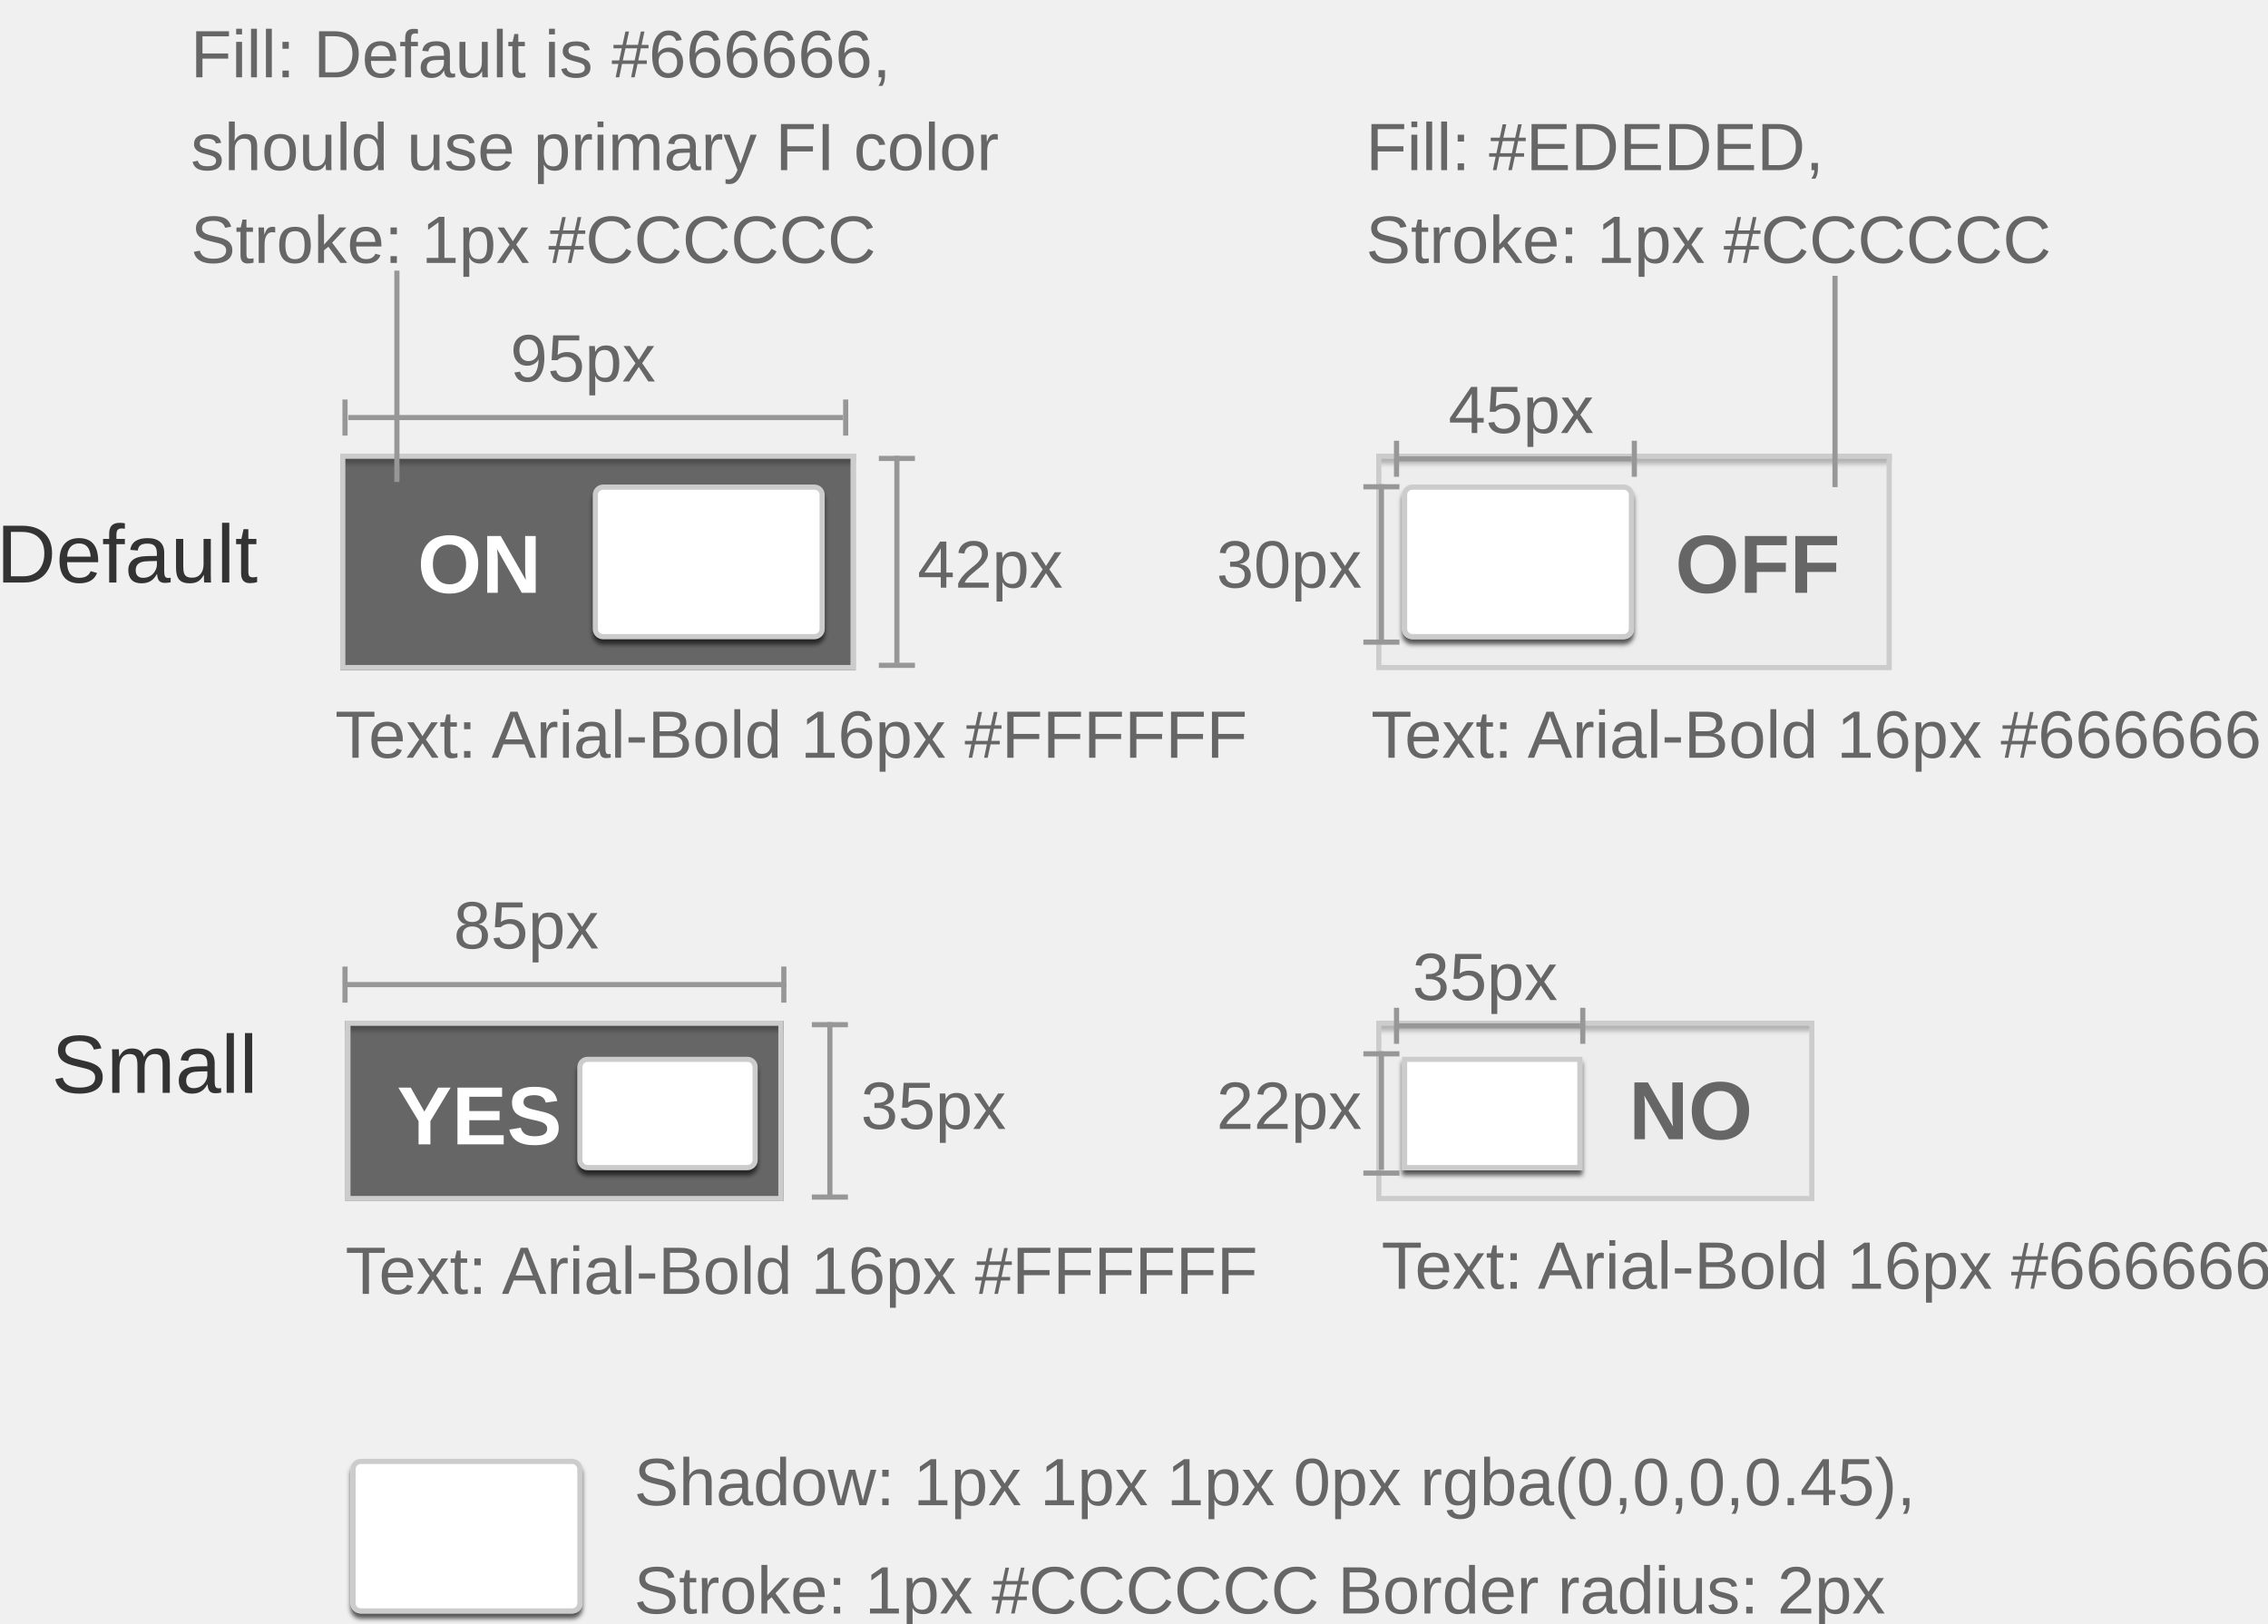
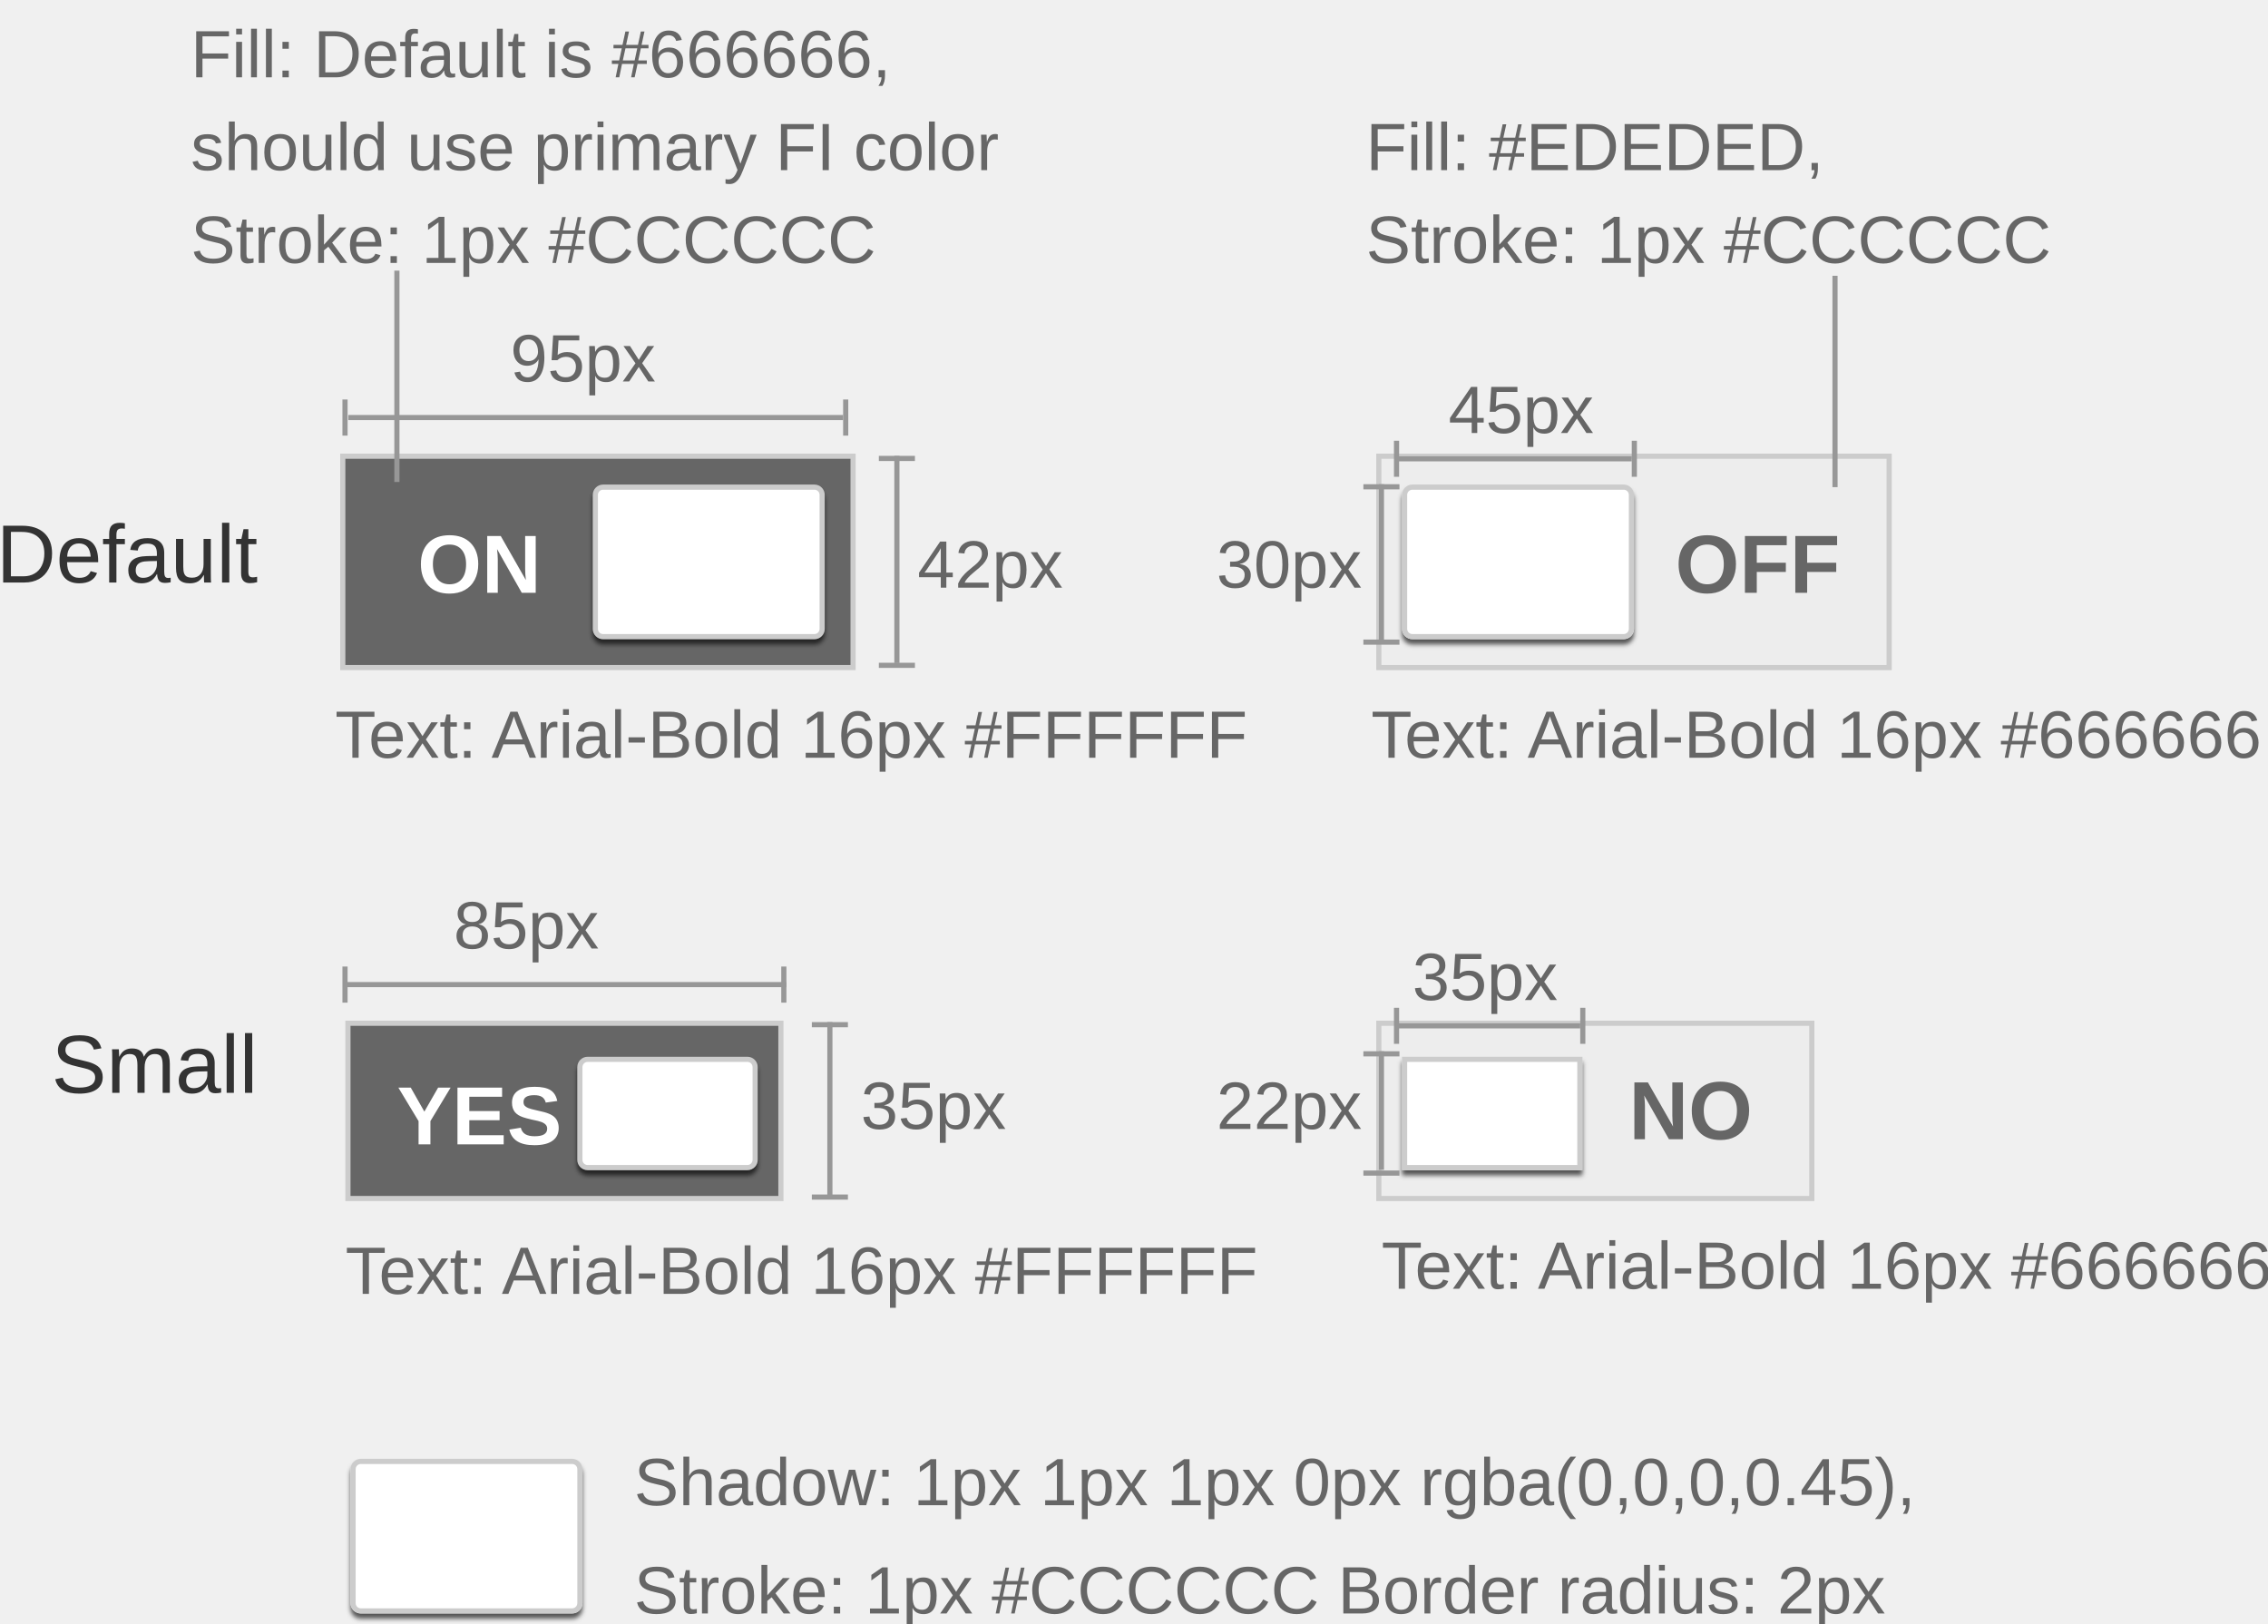
<svg xmlns="http://www.w3.org/2000/svg" xmlns:xlink="http://www.w3.org/1999/xlink" width="440px" height="315px" viewBox="0 0 440 315" version="1.1">
  <defs>
    <rect id="path-1" x="0" y="0" width="85" height="35" />
-     <filter x="-50%" y="-50%" width="200%" height="200%" filterUnits="objectBoundingBox" id="filter-2">
-       <feGaussianBlur stdDeviation="0.5" in="SourceAlpha" result="shadowBlurInner1" />
-       <feOffset dx="0" dy="2" in="shadowBlurInner1" result="shadowOffsetInner1" />
-       <feComposite in="shadowOffsetInner1" in2="SourceAlpha" operator="arithmetic" k2="-1" k3="1" result="shadowInnerInner1" />
-       <feColorMatrix values="0 0 0 0 0   0 0 0 0 0   0 0 0 0 0  0 0 0 0.25 0" type="matrix" in="shadowInnerInner1" />
-     </filter>
-     <mask id="mask-3" maskContentUnits="userSpaceOnUse" maskUnits="objectBoundingBox" x="0" y="0" width="85" height="35" fill="white">
+     <mask id="mask-2" maskContentUnits="userSpaceOnUse" maskUnits="objectBoundingBox" x="0" y="0" width="85" height="35" fill="white">
      <use xlink:href="#path-1" />
    </mask>
-     <rect id="path-4" x="45" y="7" width="35" height="22" rx="2" />
-     <filter x="-50%" y="-50%" width="200%" height="200%" filterUnits="objectBoundingBox" id="filter-5">
-       <feOffset dx="0" dy="1" in="SourceAlpha" result="shadowOffsetOuter1" />
-       <feGaussianBlur stdDeviation="0.5" in="shadowOffsetOuter1" result="shadowBlurOuter1" />
-       <feComposite in="shadowBlurOuter1" in2="SourceAlpha" operator="out" result="shadowBlurOuter1" />
-       <feColorMatrix values="0 0 0 0 0   0 0 0 0 0   0 0 0 0 0  0 0 0 0.65 0" type="matrix" in="shadowBlurOuter1" />
-     </filter>
-     <mask id="mask-6" maskContentUnits="userSpaceOnUse" maskUnits="objectBoundingBox" x="0" y="0" width="35" height="22" fill="white">
-       <use xlink:href="#path-4" />
-     </mask>
-     <rect id="path-7" x="0" y="0" width="85" height="35" />
-     <filter x="-50%" y="-50%" width="200%" height="200%" filterUnits="objectBoundingBox" id="filter-8">
-       <feGaussianBlur stdDeviation="0.5" in="SourceAlpha" result="shadowBlurInner1" />
-       <feOffset dx="0" dy="2" in="shadowBlurInner1" result="shadowOffsetInner1" />
-       <feComposite in="shadowOffsetInner1" in2="SourceAlpha" operator="arithmetic" k2="-1" k3="1" result="shadowInnerInner1" />
-       <feColorMatrix values="0 0 0 0 0   0 0 0 0 0   0 0 0 0 0  0 0 0 0.25 0" type="matrix" in="shadowInnerInner1" />
-     </filter>
-     <mask id="mask-9" maskContentUnits="userSpaceOnUse" maskUnits="objectBoundingBox" x="0" y="0" width="85" height="35" fill="white">
-       <use xlink:href="#path-7" />
-     </mask>
-     <rect id="path-10" x="5" y="7" width="35" height="22" />
-     <filter x="-50%" y="-50%" width="200%" height="200%" filterUnits="objectBoundingBox" id="filter-11">
-       <feOffset dx="0" dy="1" in="SourceAlpha" result="shadowOffsetOuter1" />
-       <feGaussianBlur stdDeviation="0.5" in="shadowOffsetOuter1" result="shadowBlurOuter1" />
-       <feComposite in="shadowBlurOuter1" in2="SourceAlpha" operator="out" result="shadowBlurOuter1" />
-       <feColorMatrix values="0 0 0 0 0   0 0 0 0 0   0 0 0 0 0  0 0 0 0.65 0" type="matrix" in="shadowBlurOuter1" />
-     </filter>
-     <mask id="mask-12" maskContentUnits="userSpaceOnUse" maskUnits="objectBoundingBox" x="0" y="0" width="35" height="22" fill="white">
-       <use xlink:href="#path-10" />
-     </mask>
-     <rect id="path-13" x="0" y="0" width="100" height="42" />
+     <rect id="path-3" x="45" y="7" width="35" height="22" rx="2" />
+     <filter x="-50%" y="-50%" width="200%" height="200%" filterUnits="objectBoundingBox" id="filter-4">
+       <feOffset dx="0" dy="1" in="SourceAlpha" result="shadowOffsetOuter1" />
+       <feGaussianBlur stdDeviation="0.5" in="shadowOffsetOuter1" result="shadowBlurOuter1" />
+       <feComposite in="shadowBlurOuter1" in2="SourceAlpha" operator="out" result="shadowBlurOuter1" />
+       <feColorMatrix values="0 0 0 0 0   0 0 0 0 0   0 0 0 0 0  0 0 0 0.65 0" type="matrix" in="shadowBlurOuter1" />
+     </filter>
+     <mask id="mask-5" maskContentUnits="userSpaceOnUse" maskUnits="objectBoundingBox" x="0" y="0" width="35" height="22" fill="white">
+       <use xlink:href="#path-3" />
+     </mask>
+     <rect id="path-6" x="0" y="0" width="85" height="35" />
+     <mask id="mask-7" maskContentUnits="userSpaceOnUse" maskUnits="objectBoundingBox" x="0" y="0" width="85" height="35" fill="white">
+       <use xlink:href="#path-6" />
+     </mask>
+     <rect id="path-8" x="5" y="7" width="35" height="22" />
+     <filter x="-50%" y="-50%" width="200%" height="200%" filterUnits="objectBoundingBox" id="filter-9">
+       <feOffset dx="0" dy="1" in="SourceAlpha" result="shadowOffsetOuter1" />
+       <feGaussianBlur stdDeviation="0.5" in="shadowOffsetOuter1" result="shadowBlurOuter1" />
+       <feComposite in="shadowBlurOuter1" in2="SourceAlpha" operator="out" result="shadowBlurOuter1" />
+       <feColorMatrix values="0 0 0 0 0   0 0 0 0 0   0 0 0 0 0  0 0 0 0.65 0" type="matrix" in="shadowBlurOuter1" />
+     </filter>
+     <mask id="mask-10" maskContentUnits="userSpaceOnUse" maskUnits="objectBoundingBox" x="0" y="0" width="35" height="22" fill="white">
+       <use xlink:href="#path-8" />
+     </mask>
+     <rect id="path-11" x="0" y="0" width="100" height="42" />
+     <mask id="mask-12" maskContentUnits="userSpaceOnUse" maskUnits="objectBoundingBox" x="0" y="0" width="100" height="42" fill="white">
+       <use xlink:href="#path-11" />
+     </mask>
+     <rect id="path-13" x="5" y="6" width="45" height="30" rx="2" />
    <filter x="-50%" y="-50%" width="200%" height="200%" filterUnits="objectBoundingBox" id="filter-14">
-       <feGaussianBlur stdDeviation="0.5" in="SourceAlpha" result="shadowBlurInner1" />
-       <feOffset dx="0" dy="2" in="shadowBlurInner1" result="shadowOffsetInner1" />
-       <feComposite in="shadowOffsetInner1" in2="SourceAlpha" operator="arithmetic" k2="-1" k3="1" result="shadowInnerInner1" />
-       <feColorMatrix values="0 0 0 0 0   0 0 0 0 0   0 0 0 0 0  0 0 0 0.25 0" type="matrix" in="shadowInnerInner1" />
-     </filter>
-     <mask id="mask-15" maskContentUnits="userSpaceOnUse" maskUnits="objectBoundingBox" x="0" y="0" width="100" height="42" fill="white">
+       <feOffset dx="0" dy="1" in="SourceAlpha" result="shadowOffsetOuter1" />
+       <feGaussianBlur stdDeviation="0.5" in="shadowOffsetOuter1" result="shadowBlurOuter1" />
+       <feComposite in="shadowBlurOuter1" in2="SourceAlpha" operator="out" result="shadowBlurOuter1" />
+       <feColorMatrix values="0 0 0 0 0   0 0 0 0 0   0 0 0 0 0  0 0 0 0.65 0" type="matrix" in="shadowBlurOuter1" />
+     </filter>
+     <mask id="mask-15" maskContentUnits="userSpaceOnUse" maskUnits="objectBoundingBox" x="0" y="0" width="45" height="30" fill="white">
      <use xlink:href="#path-13" />
    </mask>
-     <rect id="path-16" x="5" y="6" width="45" height="30" rx="2" />
-     <filter x="-50%" y="-50%" width="200%" height="200%" filterUnits="objectBoundingBox" id="filter-17">
-       <feOffset dx="0" dy="1" in="SourceAlpha" result="shadowOffsetOuter1" />
-       <feGaussianBlur stdDeviation="0.5" in="shadowOffsetOuter1" result="shadowBlurOuter1" />
-       <feComposite in="shadowBlurOuter1" in2="SourceAlpha" operator="out" result="shadowBlurOuter1" />
-       <feColorMatrix values="0 0 0 0 0   0 0 0 0 0   0 0 0 0 0  0 0 0 0.65 0" type="matrix" in="shadowBlurOuter1" />
-     </filter>
-     <mask id="mask-18" maskContentUnits="userSpaceOnUse" maskUnits="objectBoundingBox" x="0" y="0" width="45" height="30" fill="white">
+     <rect id="path-16" x="0" y="0" width="100" height="42" />
+     <mask id="mask-17" maskContentUnits="userSpaceOnUse" maskUnits="objectBoundingBox" x="0" y="0" width="100" height="42" fill="white">
      <use xlink:href="#path-16" />
    </mask>
-     <rect id="path-19" x="0" y="0" width="100" height="42" />
-     <filter x="-50%" y="-50%" width="200%" height="200%" filterUnits="objectBoundingBox" id="filter-20">
-       <feGaussianBlur stdDeviation="0.5" in="SourceAlpha" result="shadowBlurInner1" />
-       <feOffset dx="0" dy="2" in="shadowBlurInner1" result="shadowOffsetInner1" />
-       <feComposite in="shadowOffsetInner1" in2="SourceAlpha" operator="arithmetic" k2="-1" k3="1" result="shadowInnerInner1" />
-       <feColorMatrix values="0 0 0 0 0   0 0 0 0 0   0 0 0 0 0  0 0 0 0.25 0" type="matrix" in="shadowInnerInner1" />
-     </filter>
-     <mask id="mask-21" maskContentUnits="userSpaceOnUse" maskUnits="objectBoundingBox" x="0" y="0" width="100" height="42" fill="white">
-       <use xlink:href="#path-19" />
-     </mask>
-     <rect id="path-22" x="49" y="6" width="45" height="30" rx="2" />
-     <filter x="-50%" y="-50%" width="200%" height="200%" filterUnits="objectBoundingBox" id="filter-23">
-       <feOffset dx="0" dy="1" in="SourceAlpha" result="shadowOffsetOuter1" />
-       <feGaussianBlur stdDeviation="0.5" in="shadowOffsetOuter1" result="shadowBlurOuter1" />
-       <feComposite in="shadowBlurOuter1" in2="SourceAlpha" operator="out" result="shadowBlurOuter1" />
-       <feColorMatrix values="0 0 0 0 0   0 0 0 0 0   0 0 0 0 0  0 0 0 0.65 0" type="matrix" in="shadowBlurOuter1" />
-     </filter>
-     <mask id="mask-24" maskContentUnits="userSpaceOnUse" maskUnits="objectBoundingBox" x="0" y="0" width="45" height="30" fill="white">
-       <use xlink:href="#path-22" />
-     </mask>
-     <rect id="path-25" x="0" y="3" width="45" height="30" rx="2" />
-     <filter x="-50%" y="-50%" width="200%" height="200%" filterUnits="objectBoundingBox" id="filter-26">
-       <feOffset dx="0" dy="1" in="SourceAlpha" result="shadowOffsetOuter1" />
-       <feGaussianBlur stdDeviation="0.5" in="shadowOffsetOuter1" result="shadowBlurOuter1" />
-       <feComposite in="shadowBlurOuter1" in2="SourceAlpha" operator="out" result="shadowBlurOuter1" />
-       <feColorMatrix values="0 0 0 0 0   0 0 0 0 0   0 0 0 0 0  0 0 0 0.65 0" type="matrix" in="shadowBlurOuter1" />
-     </filter>
-     <mask id="mask-27" maskContentUnits="userSpaceOnUse" maskUnits="objectBoundingBox" x="0" y="0" width="45" height="30" fill="white">
-       <use xlink:href="#path-25" />
+     <rect id="path-18" x="49" y="6" width="45" height="30" rx="2" />
+     <filter x="-50%" y="-50%" width="200%" height="200%" filterUnits="objectBoundingBox" id="filter-19">
+       <feOffset dx="0" dy="1" in="SourceAlpha" result="shadowOffsetOuter1" />
+       <feGaussianBlur stdDeviation="0.5" in="shadowOffsetOuter1" result="shadowBlurOuter1" />
+       <feComposite in="shadowBlurOuter1" in2="SourceAlpha" operator="out" result="shadowBlurOuter1" />
+       <feColorMatrix values="0 0 0 0 0   0 0 0 0 0   0 0 0 0 0  0 0 0 0.65 0" type="matrix" in="shadowBlurOuter1" />
+     </filter>
+     <mask id="mask-20" maskContentUnits="userSpaceOnUse" maskUnits="objectBoundingBox" x="0" y="0" width="45" height="30" fill="white">
+       <use xlink:href="#path-18" />
+     </mask>
+     <rect id="path-21" x="0" y="3" width="45" height="30" rx="2" />
+     <filter x="-50%" y="-50%" width="200%" height="200%" filterUnits="objectBoundingBox" id="filter-22">
+       <feOffset dx="0" dy="1" in="SourceAlpha" result="shadowOffsetOuter1" />
+       <feGaussianBlur stdDeviation="0.5" in="shadowOffsetOuter1" result="shadowBlurOuter1" />
+       <feComposite in="shadowBlurOuter1" in2="SourceAlpha" operator="out" result="shadowBlurOuter1" />
+       <feColorMatrix values="0 0 0 0 0   0 0 0 0 0   0 0 0 0 0  0 0 0 0.65 0" type="matrix" in="shadowBlurOuter1" />
+     </filter>
+     <mask id="mask-23" maskContentUnits="userSpaceOnUse" maskUnits="objectBoundingBox" x="0" y="0" width="45" height="30" fill="white">
+       <use xlink:href="#path-21" />
    </mask>
  </defs>
  <g id="UI-elements-section" stroke="none" stroke-width="1" fill="none" fill-rule="evenodd">
    <g id="Component-toggle" transform="translate(-249, -481)">
      <g id="toggle001" transform="translate(248, 484)">
        <g id="Group-22" transform="translate(68, 195)">
-           <g id="Rectangle-42">
-             <use fill="#666666" fill-rule="evenodd" xlink:href="#path-1" />
-             <use fill="black" fill-opacity="1" filter="url(#filter-2)" xlink:href="#path-1" />
-             <use stroke="#CCCCCC" mask="url(#mask-3)" stroke-width="2" xlink:href="#path-1" />
-           </g>
-           <g id="Rectangle-43">
-             <use fill="black" fill-opacity="1" filter="url(#filter-5)" xlink:href="#path-4" />
-             <use stroke="#CCCCCC" mask="url(#mask-6)" stroke-width="2" fill="#FFFFFF" fill-rule="evenodd" xlink:href="#path-4" />
+           <use id="Rectangle-42" stroke="#CCCCCC" mask="url(#mask-2)" stroke-width="2" fill="#666666" xlink:href="#path-1" />
+           <g id="Rectangle-43">
+             <use fill="black" fill-opacity="1" filter="url(#filter-4)" xlink:href="#path-3" />
+             <use stroke="#CCCCCC" mask="url(#mask-5)" stroke-width="2" fill="#FFFFFF" fill-rule="evenodd" xlink:href="#path-3" />
          </g>
          <text id="YES" font-family="Arial-BoldMT, Arial" font-size="16" font-weight="bold" fill="#FFFFFF">
            <tspan x="10" y="24">YES</tspan>
          </text>
        </g>
        <g id="Group-20" transform="translate(268, 195)">
-           <g id="Rectangle-42">
-             <use fill="#EDEDED" fill-rule="evenodd" xlink:href="#path-7" />
-             <use fill="black" fill-opacity="1" filter="url(#filter-8)" xlink:href="#path-7" />
-             <use stroke="#CCCCCC" mask="url(#mask-9)" stroke-width="2" xlink:href="#path-7" />
-           </g>
-           <g id="Rectangle-43">
-             <use fill="black" fill-opacity="1" filter="url(#filter-11)" xlink:href="#path-10" />
-             <use stroke="#CCCCCC" mask="url(#mask-12)" stroke-width="2" fill="#FFFFFF" fill-rule="evenodd" xlink:href="#path-10" />
+           <use id="Rectangle-42" stroke="#CCCCCC" mask="url(#mask-7)" stroke-width="2" fill="#EDEDED" xlink:href="#path-6" />
+           <g id="Rectangle-43">
+             <use fill="black" fill-opacity="1" filter="url(#filter-9)" xlink:href="#path-8" />
+             <use stroke="#CCCCCC" mask="url(#mask-10)" stroke-width="2" fill="#FFFFFF" fill-rule="evenodd" xlink:href="#path-8" />
          </g>
          <text id="NO" font-family="Arial-BoldMT, Arial" font-size="16" font-weight="bold" fill="#666666">
            <tspan x="49" y="23">NO</tspan>
          </text>
        </g>
        <text id="Text:-Arial-Bold-16p" font-family="ArialMT, Arial" font-size="13" font-weight="normal" line-spacing="17" fill="#666666">
          <tspan x="68" y="248">Text: Arial-Bold 16px #FFFFFF	</tspan>
        </text>
        <text id="Text:-Arial-Bold-16p" font-family="ArialMT, Arial" font-size="13" font-weight="normal" line-spacing="17" fill="#666666">
          <tspan x="269" y="247">Text: Arial-Bold 16px #666666	</tspan>
        </text>
        <text id="Default-Small" font-family="ArialMT, Arial" font-size="16" font-weight="normal" line-spacing="23" fill="#333333">
          <tspan x="0.305" y="110">Default</tspan>
          <tspan x="51" y="143" />
          <tspan x="51" y="176" />
          <tspan x="10.992" y="209">Small</tspan>
        </text>
        <text id="35px" font-family="ArialMT, Arial" font-size="13" font-weight="normal" line-spacing="17" fill="#666666">
          <tspan x="168" y="216">35px</tspan>
        </text>
        <g id="Group" transform="translate(159, 195)" stroke="#979797" stroke-linecap="square">
          <path d="M0,0.778 L6,0.778" id="Line" />
          <path d="M0,34.222 L6,34.222" id="Line" />
          <path d="M3,0.778 L3,33.444" id="Line" />
        </g>
        <g id="85px" transform="translate(67, 169)">
          <text font-family="ArialMT, Arial" font-size="13" font-weight="normal" line-spacing="17" fill="#666666">
            <tspan x="22" y="12">85px</tspan>
          </text>
          <g id="Group" transform="translate(43.5, 19) rotate(90) translate(-43.5, -19) translate(40.5, -24.5)" stroke="#979797" stroke-linecap="square">
            <path d="M3.55271368e-15,0.933 L6,0.933" id="Line" />
            <path d="M0,86.067 L6,86.067" id="Line" />
            <path d="M3,0.933 L3,85.933" id="Line" />
          </g>
        </g>
        <g id="Group-21" transform="translate(268, 85)">
-           <g id="Rectangle-42">
-             <use fill="#EDEDED" fill-rule="evenodd" xlink:href="#path-13" />
+           <use id="Rectangle-42" stroke="#CCCCCC" mask="url(#mask-12)" stroke-width="2" fill="#EDEDED" xlink:href="#path-11" />
+           <g id="Rectangle-43">
            <use fill="black" fill-opacity="1" filter="url(#filter-14)" xlink:href="#path-13" />
-             <use stroke="#CCCCCC" mask="url(#mask-15)" stroke-width="2" xlink:href="#path-13" />
-           </g>
-           <g id="Rectangle-43">
-             <use fill="black" fill-opacity="1" filter="url(#filter-17)" xlink:href="#path-16" />
-             <use stroke="#CCCCCC" mask="url(#mask-18)" stroke-width="2" fill="#FFFFFF" fill-rule="evenodd" xlink:href="#path-16" />
+             <use stroke="#CCCCCC" mask="url(#mask-15)" stroke-width="2" fill="#FFFFFF" fill-rule="evenodd" xlink:href="#path-13" />
          </g>
          <text id="OFF" font-family="Arial-BoldMT, Arial" font-size="16" font-weight="bold" fill="#666666">
            <tspan x="58" y="27">OFF</tspan>
          </text>
        </g>
        <g id="95px" transform="translate(271, 69)">
          <text id="45px" font-family="ArialMT, Arial" font-size="13" font-weight="normal" line-spacing="17" fill="#666666">
            <tspan x="11" y="12">45px</tspan>
          </text>
          <g id="Group" transform="translate(24, 17) rotate(90) translate(-24, -17) translate(21, -7)" stroke="#979797" stroke-linecap="square">
            <path d="M1.77635684e-15,0.933 L6,0.933" id="Line" />
            <path d="M-1.77635684e-15,47.067 L6,47.067" id="Line" />
            <path d="M3,1.933 L3,46.933" id="Line" />
          </g>
        </g>
        <text id="Text:-Arial-Bold-16p" font-family="ArialMT, Arial" font-size="13" font-weight="normal" line-spacing="17" fill="#666666">
          <tspan x="267" y="144">Text: Arial-Bold 16px #666666	</tspan>
        </text>
        <text id="30px" font-family="ArialMT, Arial" font-size="13" font-weight="normal" line-spacing="17" fill="#666666">
          <tspan x="237" y="111">30px</tspan>
        </text>
        <g id="Group" transform="translate(266, 90.5)" stroke="#979797" stroke-linecap="square">
          <path d="M0,0.933 L6,0.933" id="Line" />
          <path d="M0,31.067 L6,31.067" id="Line" />
          <path d="M3,0.933 L3,30.933" id="Line" />
        </g>
        <g id="35px" transform="translate(271, 179)">
          <text font-family="ArialMT, Arial" font-size="13" font-weight="normal" line-spacing="17" fill="#666666">
            <tspan x="4" y="12">35px</tspan>
          </text>
          <g id="Group" transform="translate(19, 17) rotate(90) translate(-19, -17) translate(16, -2)" stroke="#979797" stroke-linecap="square">
            <path d="M1.77635684e-15,0.933 L6,0.933" id="Line" />
            <path d="M0,37.067 L6,37.067" id="Line" />
            <path d="M3,1.933 L3,36.933" id="Line" />
          </g>
        </g>
        <text id="22px" font-family="ArialMT, Arial" font-size="13" font-weight="normal" line-spacing="17" fill="#666666">
          <tspan x="237" y="216">22px</tspan>
        </text>
        <g id="Group" transform="translate(266, 200.5)" stroke="#979797" stroke-linecap="square">
          <path d="M0,0.933 L6,0.933" id="Line" />
          <path d="M0,24.067 L6,24.067" id="Line" />
          <path d="M3,0.933 L3,22.933" id="Line" />
        </g>
        <g id="large-on" transform="translate(66, 59)">
          <g id="Group-19" transform="translate(1, 26)">
-             <g id="Rectangle-42">
-               <use fill="#666666" fill-rule="evenodd" xlink:href="#path-19" />
-               <use fill="black" fill-opacity="1" filter="url(#filter-20)" xlink:href="#path-19" />
-               <use stroke="#CCCCCC" mask="url(#mask-21)" stroke-width="2" xlink:href="#path-19" />
-             </g>
+             <use id="Rectangle-42" stroke="#CCCCCC" mask="url(#mask-17)" stroke-width="2" fill="#666666" xlink:href="#path-16" />
            <g id="Rectangle-43">
-               <use fill="black" fill-opacity="1" filter="url(#filter-23)" xlink:href="#path-22" />
-               <use stroke="#CCCCCC" mask="url(#mask-24)" stroke-width="2" fill="#FFFFFF" fill-rule="evenodd" xlink:href="#path-22" />
+               <use fill="black" fill-opacity="1" filter="url(#filter-19)" xlink:href="#path-18" />
+               <use stroke="#CCCCCC" mask="url(#mask-20)" stroke-width="2" fill="#FFFFFF" fill-rule="evenodd" xlink:href="#path-18" />
            </g>
            <text id="ON" font-family="Arial-BoldMT, Arial" font-size="16" font-weight="bold" fill="#FFFFFF">
              <tspan x="15" y="27">ON</tspan>
            </text>
          </g>
          <text id="42px" font-family="ArialMT, Arial" font-size="13" font-weight="normal" line-spacing="17" fill="#666666">
            <tspan x="113" y="52">42px</tspan>
          </text>
          <g id="Group" transform="translate(106, 26)" stroke="#979797" stroke-linecap="square">
            <path d="M0,0.933 L6,0.933" id="Line" />
            <path d="M0,41.067 L6,41.067" id="Line" />
            <path d="M3,0.933 L3,40.133" id="Line" />
          </g>
          <text id="Text:-Arial-Bold-16p" font-family="ArialMT, Arial" font-size="13" font-weight="normal" line-spacing="17" fill="#666666">
            <tspan x="0" y="85">Text: Arial-Bold 16px #FFFFFF	</tspan>
          </text>
          <g id="95px" transform="translate(1, 0)">
            <text font-family="ArialMT, Arial" font-size="13" font-weight="normal" line-spacing="17" fill="#666666">
              <tspan x="33" y="12">95px</tspan>
            </text>
            <g id="Group" transform="translate(49.5, 19) rotate(90) translate(-49.5, -19) translate(46.5, -30.5)" stroke="#979797" stroke-linecap="square">
              <path d="M3.55271368e-15,0.933 L6,0.933" id="Line" />
              <path d="M-3.55271368e-15,98.067 L6,98.067" id="Line" />
              <path d="M3,1.933 L3,96.933" id="Line" />
            </g>
          </g>
        </g>
        <text id="Fill:-#EDEDED,-Strok" font-family="ArialMT, Arial" font-size="13" font-weight="normal" line-spacing="8" fill="#666666">
          <tspan x="266" y="30">Fill: #EDEDED, </tspan>
          <tspan x="266" y="48">Stroke: 1px #CCCCCC</tspan>
        </text>
        <path d="M357,51 L357,91" id="Line" stroke="#979797" stroke-linecap="square" />
        <text id="Fill:-Default-is-#66" font-family="ArialMT, Arial" font-size="13" font-weight="normal" line-spacing="8" fill="#666666">
          <tspan x="38" y="12">Fill: Default is #666666, </tspan>
          <tspan x="38" y="30">should use primary FI color</tspan>
          <tspan x="38" y="48">Stroke: 1px #CCCCCC</tspan>
        </text>
        <path d="M78,50 L78,90" id="Line" stroke="#979797" stroke-linecap="square" />
        <g id="Group-4" transform="translate(69, 277)">
          <text id="Shadow:-1px-1px-1px" font-family="ArialMT, Arial" font-size="13" font-weight="normal" line-spacing="11" fill="#666666">
            <tspan x="55" y="12">Shadow: 1px 1px 1px 0px rgba(0,0,0,0.45),</tspan>
            <tspan x="55" y="33">Stroke: 1px #CCCCCC     Border radius: 2px</tspan>
          </text>
          <g id="Rectangle-43">
-             <use fill="black" fill-opacity="1" filter="url(#filter-26)" xlink:href="#path-25" />
-             <use stroke="#CCCCCC" mask="url(#mask-27)" stroke-width="2" fill="#FFFFFF" fill-rule="evenodd" xlink:href="#path-25" />
+             <use fill="black" fill-opacity="1" filter="url(#filter-22)" xlink:href="#path-21" />
+             <use stroke="#CCCCCC" mask="url(#mask-23)" stroke-width="2" fill="#FFFFFF" fill-rule="evenodd" xlink:href="#path-21" />
          </g>
        </g>
      </g>
    </g>
  </g>
</svg>
